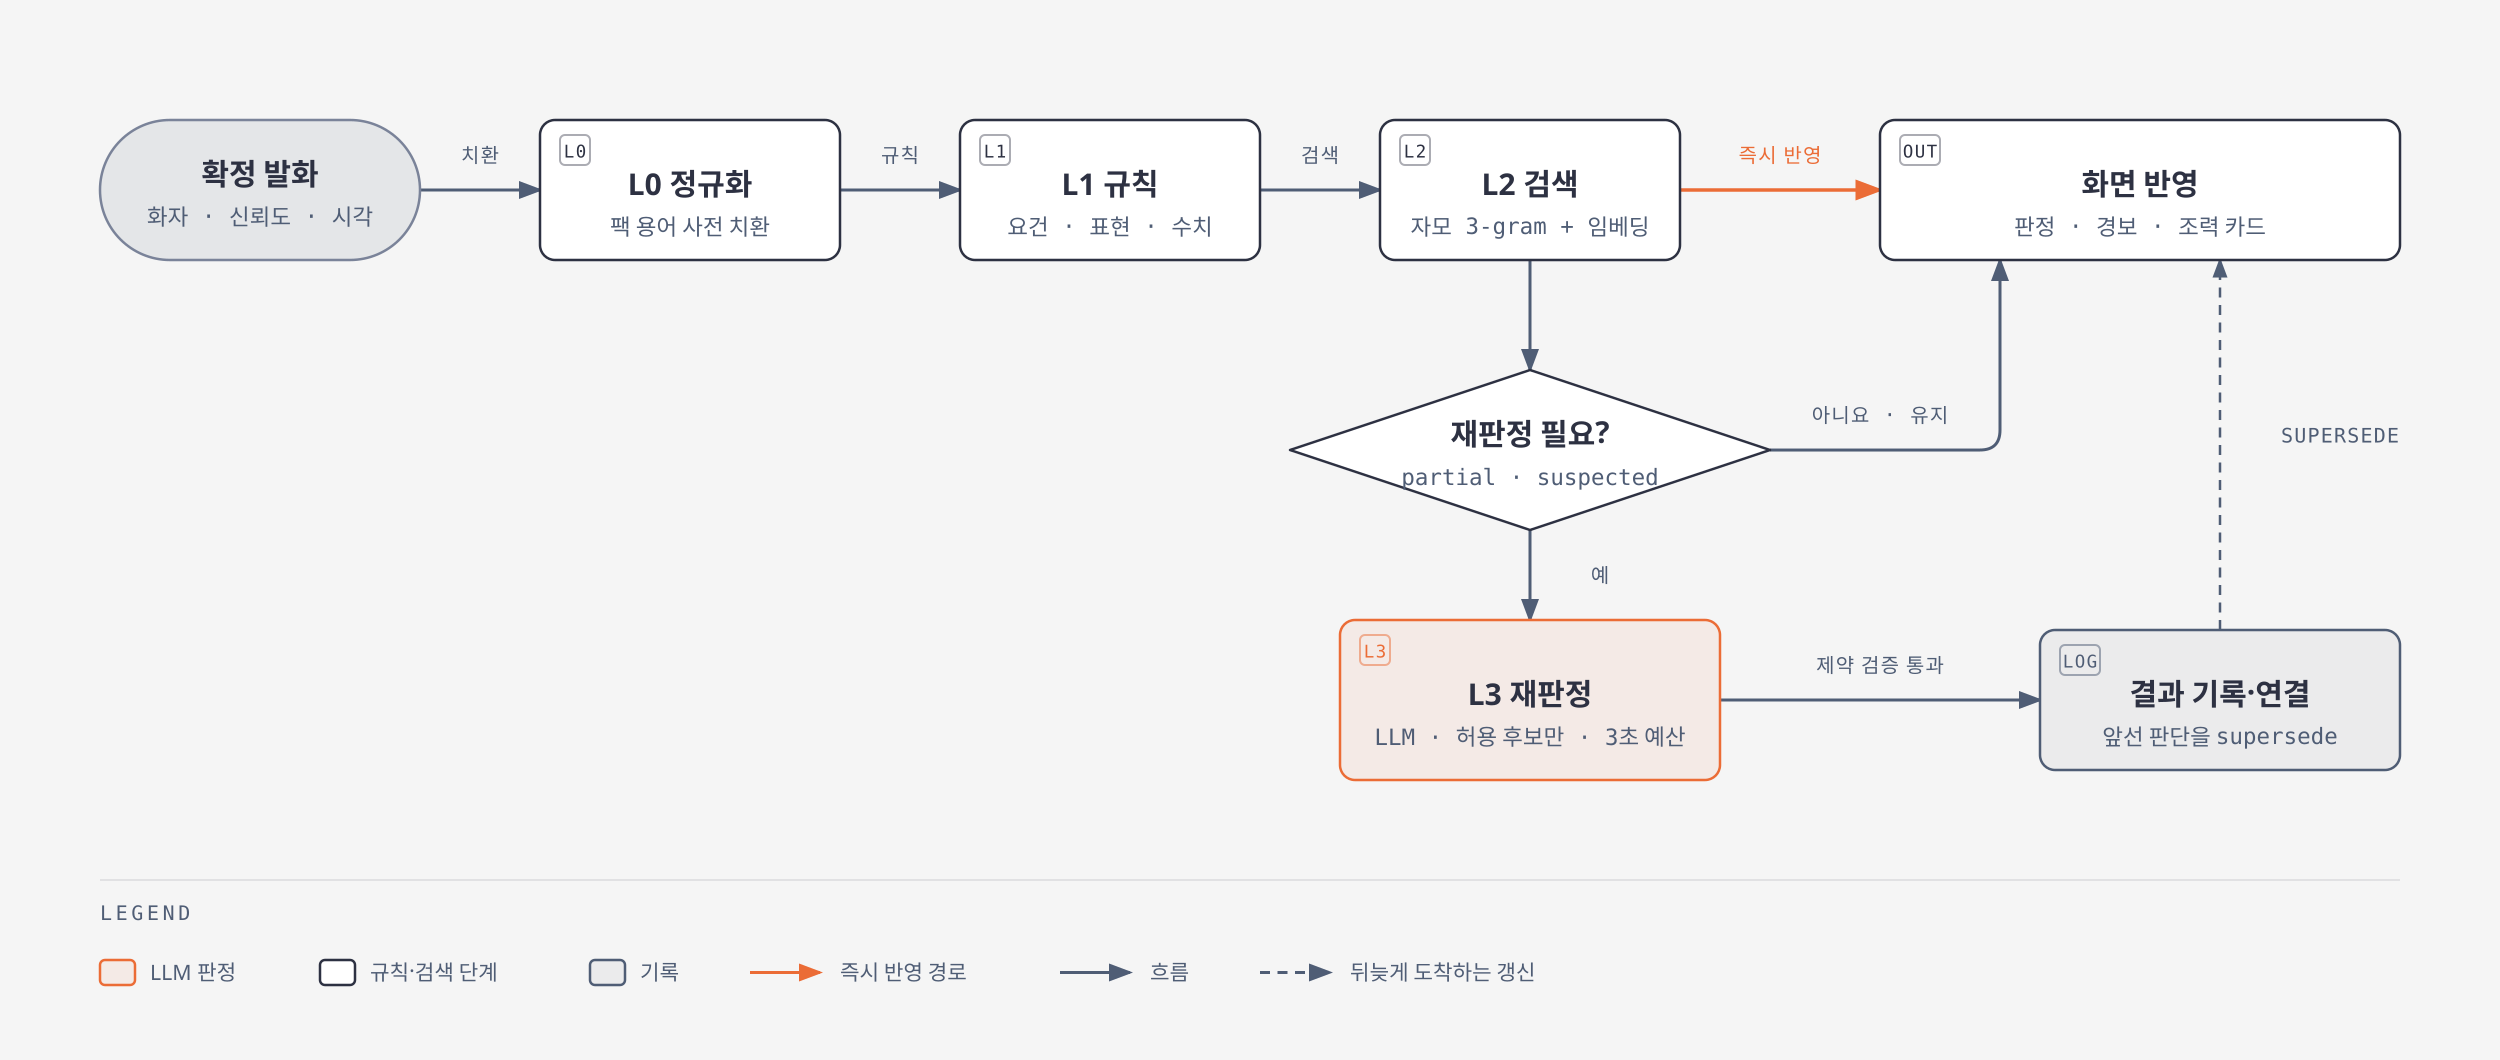
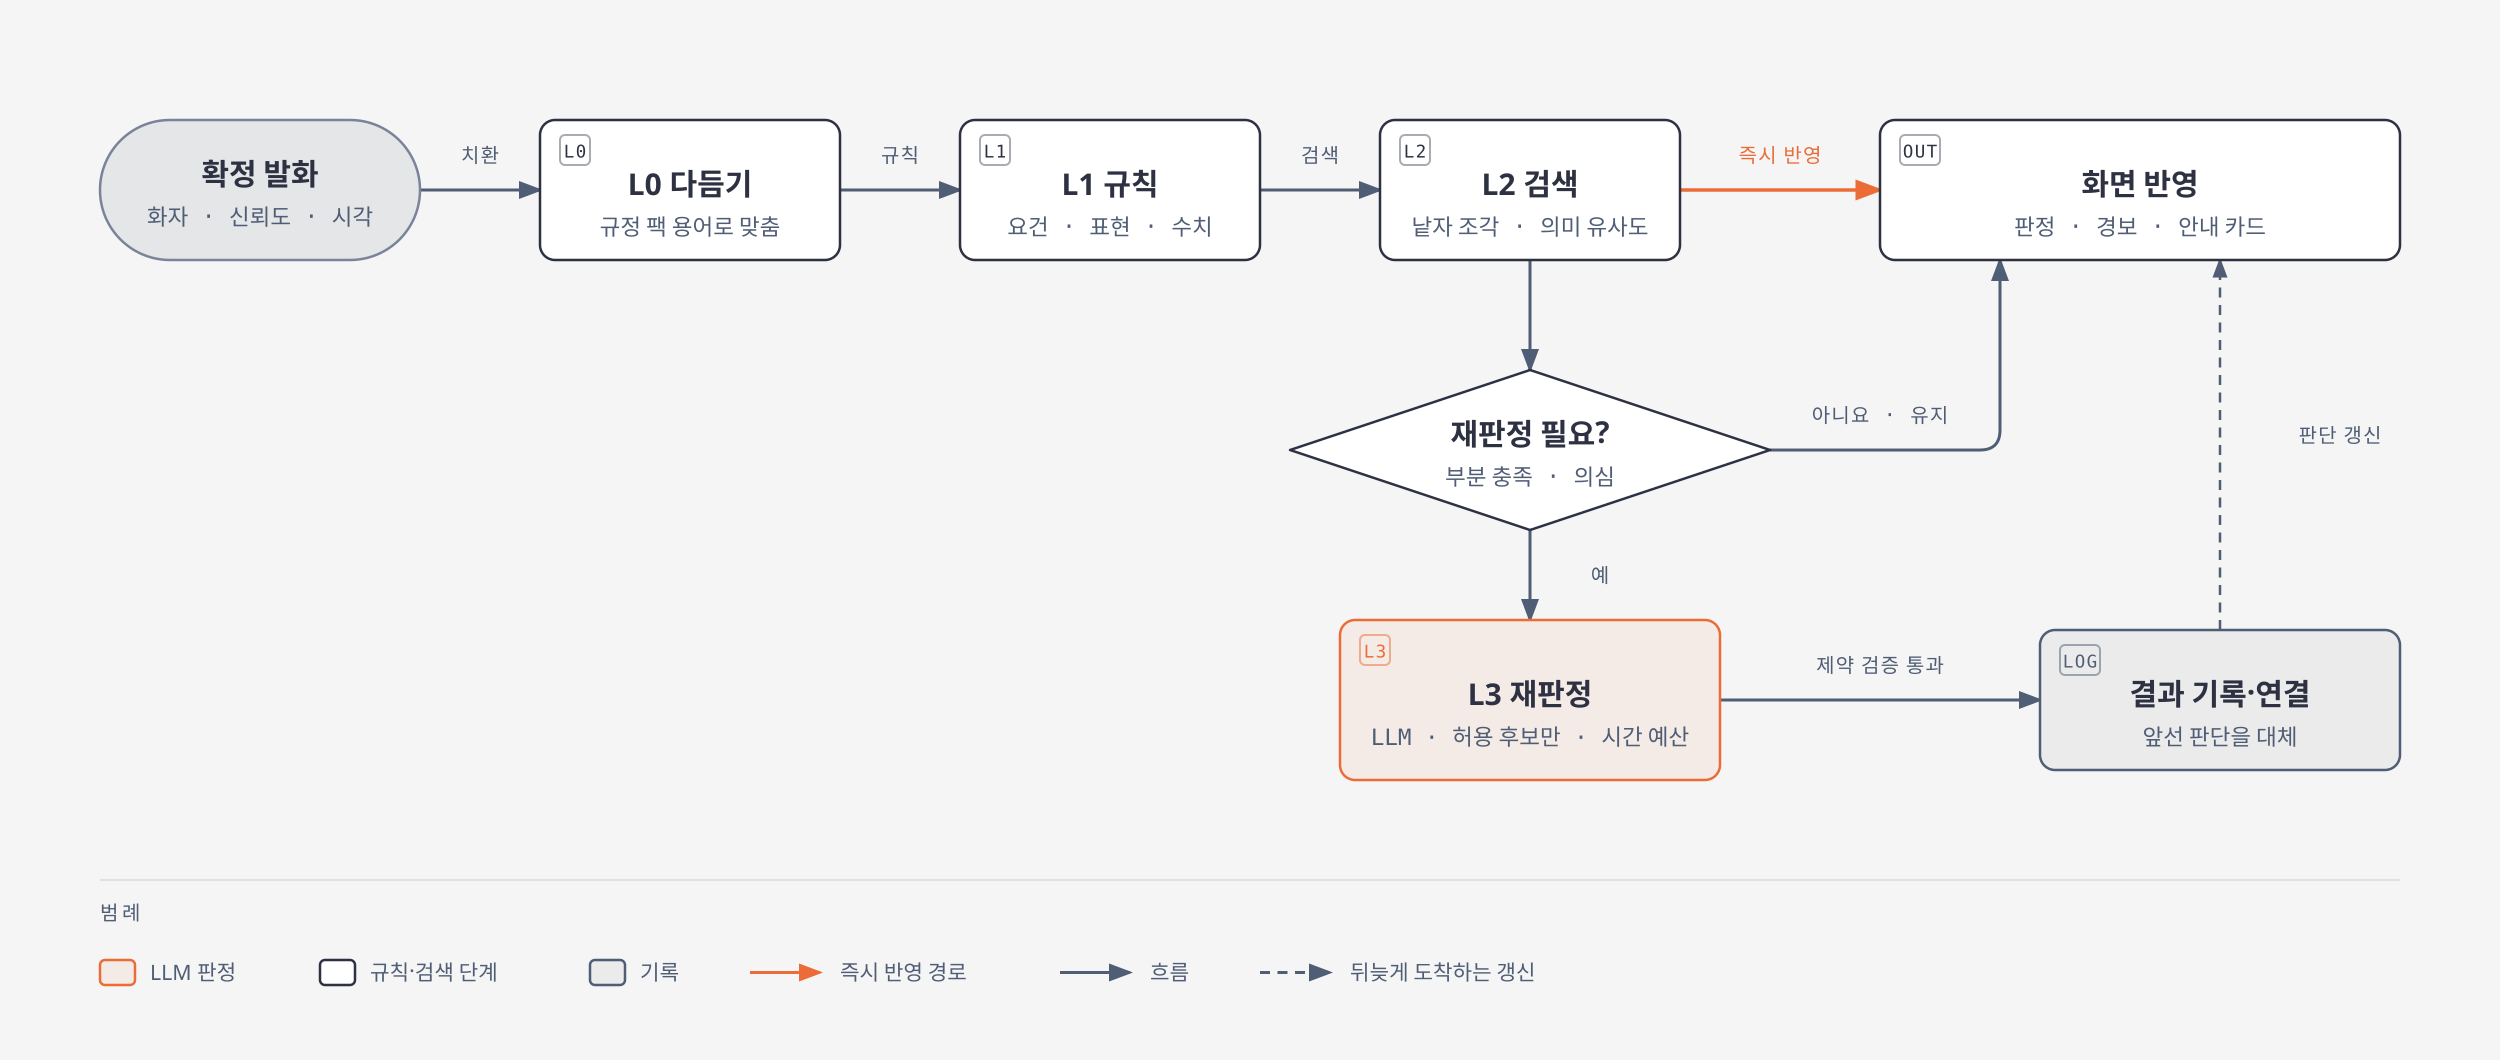
<svg xmlns="http://www.w3.org/2000/svg" viewBox="0 0 1000 424" role="img" aria-labelledby="02-engine-title 02-engine-desc">
  <defs>
    <marker id="arrow" markerWidth="8" markerHeight="6" refX="7" refY="3" orient="auto">
      <polygon points="0 0, 8 3, 0 6" fill="#4f5d75" />
    </marker>
    <marker id="arrow-accent" markerWidth="8" markerHeight="6" refX="7" refY="3" orient="auto">
      <polygon points="0 0, 8 3, 0 6" fill="#eb6c36" />
    </marker>
    <marker id="arrow-link" markerWidth="8" markerHeight="6" refX="7" refY="3" orient="auto">
      <polygon points="0 0, 8 3, 0 6" fill="#2e5aa8" />
    </marker>
  </defs>
  <rect width="100%" height="100%" fill="#f5f5f5" />
  <g transform="translate(0,-152)">
    <path d="M 168,228 L 216,228" fill="none" stroke="#4f5d75" stroke-width="1.2" marker-end="url(#arrow)" />
    <path d="M 336,228 L 384,228" fill="none" stroke="#4f5d75" stroke-width="1.2" marker-end="url(#arrow)" />
    <path d="M 504,228 L 552,228" fill="none" stroke="#4f5d75" stroke-width="1.2" marker-end="url(#arrow)" />
    <path d="M 672,228 L 752,228" fill="none" stroke="#eb6c36" stroke-width="1.4" marker-end="url(#arrow-accent)" />
    <path d="M 612,256 L 612,300" fill="none" stroke="#4f5d75" stroke-width="1.2" marker-end="url(#arrow)" />
    <path d="M 708,332 H 792 Q 800,332 800,324 V 256" fill="none" stroke="#4f5d75" stroke-width="1.2" marker-end="url(#arrow)" />
    <path d="M 612,364 L 612,400" fill="none" stroke="#4f5d75" stroke-width="1.2" marker-end="url(#arrow)" />
    <path d="M 688,432 L 816,432" fill="none" stroke="#4f5d75" stroke-width="1.2" marker-end="url(#arrow)" />
    <path d="M 888,404 L 888,256" fill="none" stroke="#4f5d75" stroke-width="1" stroke-dasharray="4,3" marker-end="url(#arrow)" />
    <rect x="180" y="208" width="24" height="12" rx="2" fill="#f5f5f5" />
    <text x="192" y="217" fill="#4f5d75" font-size="8" font-family="'Geist Mono', 'Malgun Gothic', ui-monospace, monospace" text-anchor="middle" letter-spacing="0.06em">치환</text>
    <rect x="348" y="208" width="24" height="12" rx="2" fill="#f5f5f5" />
    <text x="360" y="217" fill="#4f5d75" font-size="8" font-family="'Geist Mono', 'Malgun Gothic', ui-monospace, monospace" text-anchor="middle" letter-spacing="0.06em">규칙</text>
    <rect x="516" y="208" width="24" height="12" rx="2" fill="#f5f5f5" />
    <text x="528" y="217" fill="#4f5d75" font-size="8" font-family="'Geist Mono', 'Malgun Gothic', ui-monospace, monospace" text-anchor="middle" letter-spacing="0.06em">검색</text>
    <rect x="690" y="208" width="44" height="12" rx="2" fill="#f5f5f5" />
    <text x="712" y="217" fill="#eb6c36" font-size="8" font-family="'Geist Mono', 'Malgun Gothic', ui-monospace, monospace" text-anchor="middle" letter-spacing="0.06em">즉시 반영</text>
    <rect x="720" y="312" width="64" height="12" rx="2" fill="#f5f5f5" />
    <text x="752" y="321" fill="#4f5d75" font-size="8" font-family="'Geist Mono', 'Malgun Gothic', ui-monospace, monospace" text-anchor="middle" letter-spacing="0.06em">아니요 · 유지</text>
    <rect x="632" y="376" width="16" height="12" rx="2" fill="#f5f5f5" />
    <text x="640" y="385" fill="#4f5d75" font-size="8" font-family="'Geist Mono', 'Malgun Gothic', ui-monospace, monospace" text-anchor="middle" letter-spacing="0.06em">예</text>
    <rect x="720" y="412" width="64" height="12" rx="2" fill="#f5f5f5" />
    <text x="752" y="421" fill="#4f5d75" font-size="8" font-family="'Geist Mono', 'Malgun Gothic', ui-monospace, monospace" text-anchor="middle" letter-spacing="0.06em">제약 검증 통과</text>
-     <rect x="910" y="320" width="52" height="12" rx="2" fill="#f5f5f5" />
-     <text x="936" y="329" fill="#4f5d75" font-size="8" font-family="'Geist Mono', 'Malgun Gothic', ui-monospace, monospace" text-anchor="middle" letter-spacing="0.06em">SUPERSEDE</text>
+     <rect x="914" y="320" width="44" height="12" rx="2" fill="#f5f5f5" />
+     <text x="936" y="329" fill="#4f5d75" font-size="8" font-family="'Geist Mono', 'Malgun Gothic', ui-monospace, monospace" text-anchor="middle" letter-spacing="0.06em">판단 갱신</text>
    <rect x="40" y="200" width="128" height="56" rx="28" fill="#f5f5f5" />
    <rect x="40" y="200" width="128" height="56" rx="28" fill="rgba(79,93,117,0.10)" stroke="#7a8399" stroke-width="1" />
    <text x="104" y="226" fill="#2d3142" font-size="12" font-weight="600" font-family="'Geist', 'Malgun Gothic', system-ui, sans-serif" text-anchor="middle">확정 발화</text>
    <text x="104" y="242" fill="#4f5d75" font-size="9" font-family="'Geist Mono', 'Malgun Gothic', ui-monospace, monospace" text-anchor="middle">화자 · 신뢰도 · 시각</text>
    <rect x="216" y="200" width="120" height="56" rx="6" fill="#f5f5f5" />
    <rect x="216" y="200" width="120" height="56" rx="6" fill="#ffffff" stroke="#2d3142" stroke-width="1" />
    <rect x="224" y="206" width="12" height="12" rx="2" fill="transparent" stroke="rgba(45,49,66,0.40)" stroke-width="0.8" />
    <text x="230" y="215" fill="#2d3142" font-size="7" font-family="'Geist Mono', 'Malgun Gothic', ui-monospace, monospace" text-anchor="middle" letter-spacing="0.08em">L0</text>
-     <text x="276" y="230" fill="#2d3142" font-size="12" font-weight="600" font-family="'Geist', 'Malgun Gothic', system-ui, sans-serif" text-anchor="middle">L0 정규화</text>
-     <text x="276" y="246" fill="#4f5d75" font-size="9" font-family="'Geist Mono', 'Malgun Gothic', ui-monospace, monospace" text-anchor="middle">팩 용어 사전 치환</text>
+     <text x="276" y="230" fill="#2d3142" font-size="12" font-weight="600" font-family="'Geist', 'Malgun Gothic', system-ui, sans-serif" text-anchor="middle">L0 다듬기</text>
+     <text x="276" y="246" fill="#4f5d75" font-size="9" font-family="'Geist Mono', 'Malgun Gothic', ui-monospace, monospace" text-anchor="middle">규정 팩 용어로 맞춤</text>
    <rect x="384" y="200" width="120" height="56" rx="6" fill="#f5f5f5" />
    <rect x="384" y="200" width="120" height="56" rx="6" fill="#ffffff" stroke="#2d3142" stroke-width="1" />
    <rect x="392" y="206" width="12" height="12" rx="2" fill="transparent" stroke="rgba(45,49,66,0.40)" stroke-width="0.8" />
    <text x="398" y="215" fill="#2d3142" font-size="7" font-family="'Geist Mono', 'Malgun Gothic', ui-monospace, monospace" text-anchor="middle" letter-spacing="0.08em">L1</text>
    <text x="444" y="230" fill="#2d3142" font-size="12" font-weight="600" font-family="'Geist', 'Malgun Gothic', system-ui, sans-serif" text-anchor="middle">L1 규칙</text>
    <text x="444" y="246" fill="#4f5d75" font-size="9" font-family="'Geist Mono', 'Malgun Gothic', ui-monospace, monospace" text-anchor="middle">요건 · 표현 · 수치</text>
    <rect x="552" y="200" width="120" height="56" rx="6" fill="#f5f5f5" />
    <rect x="552" y="200" width="120" height="56" rx="6" fill="#ffffff" stroke="#2d3142" stroke-width="1" />
    <rect x="560" y="206" width="12" height="12" rx="2" fill="transparent" stroke="rgba(45,49,66,0.40)" stroke-width="0.8" />
    <text x="566" y="215" fill="#2d3142" font-size="7" font-family="'Geist Mono', 'Malgun Gothic', ui-monospace, monospace" text-anchor="middle" letter-spacing="0.08em">L2</text>
    <text x="612" y="230" fill="#2d3142" font-size="12" font-weight="600" font-family="'Geist', 'Malgun Gothic', system-ui, sans-serif" text-anchor="middle">L2 검색</text>
-     <text x="612" y="246" fill="#4f5d75" font-size="9" font-family="'Geist Mono', 'Malgun Gothic', ui-monospace, monospace" text-anchor="middle">자모 3-gram + 임베딩</text>
+     <text x="612" y="246" fill="#4f5d75" font-size="9" font-family="'Geist Mono', 'Malgun Gothic', ui-monospace, monospace" text-anchor="middle">낱자 조각 · 의미 유사도</text>
    <rect x="752" y="200" width="208" height="56" rx="6" fill="#f5f5f5" />
    <rect x="752" y="200" width="208" height="56" rx="6" fill="#ffffff" stroke="#2d3142" stroke-width="1" />
    <rect x="760" y="206" width="16" height="12" rx="2" fill="transparent" stroke="rgba(45,49,66,0.40)" stroke-width="0.8" />
    <text x="768" y="215" fill="#2d3142" font-size="7" font-family="'Geist Mono', 'Malgun Gothic', ui-monospace, monospace" text-anchor="middle" letter-spacing="0.08em">OUT</text>
    <text x="856" y="230" fill="#2d3142" font-size="12" font-weight="600" font-family="'Geist', 'Malgun Gothic', system-ui, sans-serif" text-anchor="middle">화면 반영</text>
-     <text x="856" y="246" fill="#4f5d75" font-size="9" font-family="'Geist Mono', 'Malgun Gothic', ui-monospace, monospace" text-anchor="middle">판정 · 경보 · 조력 카드</text>
+     <text x="856" y="246" fill="#4f5d75" font-size="9" font-family="'Geist Mono', 'Malgun Gothic', ui-monospace, monospace" text-anchor="middle">판정 · 경보 · 안내 카드</text>
    <polygon points="612,300 708,332 612,364 516,332" fill="#f5f5f5" />
    <polygon points="612,300 708,332 612,364 516,332" fill="#ffffff" stroke="#2d3142" stroke-width="1" stroke-linejoin="round" />
    <text x="612" y="330" fill="#2d3142" font-size="12" font-weight="600" font-family="'Geist', 'Malgun Gothic', system-ui, sans-serif" text-anchor="middle">재판정 필요?</text>
-     <text x="612" y="346" fill="#4f5d75" font-size="9" font-family="'Geist Mono', 'Malgun Gothic', ui-monospace, monospace" text-anchor="middle">partial · suspected</text>
+     <text x="612" y="346" fill="#4f5d75" font-size="9" font-family="'Geist Mono', 'Malgun Gothic', ui-monospace, monospace" text-anchor="middle">부분 충족 · 의심</text>
    <rect x="536" y="400" width="152" height="64" rx="6" fill="#f5f5f5" />
    <rect x="536" y="400" width="152" height="64" rx="6" fill="rgba(235,108,54,0.08)" stroke="#eb6c36" stroke-width="1" />
    <rect x="544" y="406" width="12" height="12" rx="2" fill="transparent" stroke="rgba(235,108,54,0.50)" stroke-width="0.8" />
    <text x="550" y="415" fill="#eb6c36" font-size="7" font-family="'Geist Mono', 'Malgun Gothic', ui-monospace, monospace" text-anchor="middle" letter-spacing="0.08em">L3</text>
    <text x="612" y="434" fill="#2d3142" font-size="12" font-weight="600" font-family="'Geist', 'Malgun Gothic', system-ui, sans-serif" text-anchor="middle">L3 재판정</text>
-     <text x="612" y="450" fill="#4f5d75" font-size="9" font-family="'Geist Mono', 'Malgun Gothic', ui-monospace, monospace" text-anchor="middle">LLM · 허용 후보만 · 3초 예산</text>
+     <text x="612" y="450" fill="#4f5d75" font-size="9" font-family="'Geist Mono', 'Malgun Gothic', ui-monospace, monospace" text-anchor="middle">LLM · 허용 후보만 · 시간 예산</text>
    <rect x="816" y="404" width="144" height="56" rx="6" fill="#f5f5f5" />
    <rect x="816" y="404" width="144" height="56" rx="6" fill="rgba(45,49,66,0.05)" stroke="#4f5d75" stroke-width="1" />
    <rect x="824" y="410" width="16" height="12" rx="2" fill="transparent" stroke="rgba(79,93,117,0.50)" stroke-width="0.8" />
    <text x="832" y="419" fill="#4f5d75" font-size="7" font-family="'Geist Mono', 'Malgun Gothic', ui-monospace, monospace" text-anchor="middle" letter-spacing="0.08em">LOG</text>
    <text x="888" y="434" fill="#2d3142" font-size="12" font-weight="600" font-family="'Geist', 'Malgun Gothic', system-ui, sans-serif" text-anchor="middle">결과 기록·연결</text>
-     <text x="888" y="450" fill="#4f5d75" font-size="9" font-family="'Geist Mono', 'Malgun Gothic', ui-monospace, monospace" text-anchor="middle">앞선 판단을 supersede</text>
+     <text x="888" y="450" fill="#4f5d75" font-size="9" font-family="'Geist Mono', 'Malgun Gothic', ui-monospace, monospace" text-anchor="middle">앞선 판단을 대체</text>
  </g>
  <line x1="40" y1="352" x2="960" y2="352" stroke="rgba(45,49,66,0.10)" stroke-width="0.8" />
-   <text x="40" y="368" fill="#4f5d75" font-size="8" font-family="'Geist Mono', 'Malgun Gothic', ui-monospace, monospace" letter-spacing="0.18em">LEGEND</text>
+   <text x="40" y="368" fill="#4f5d75" font-size="8" font-family="'Geist Mono', 'Malgun Gothic', ui-monospace, monospace" letter-spacing="0.18em">범례</text>
  <rect x="40" y="384" width="14" height="10" rx="2" fill="rgba(235,108,54,0.08)" stroke="#eb6c36" stroke-width="1" />
  <text x="60" y="392" fill="#4f5d75" font-size="8.5" font-family="'Geist', 'Malgun Gothic', system-ui, sans-serif">LLM 판정</text>
  <rect x="128" y="384" width="14" height="10" rx="2" fill="#ffffff" stroke="#2d3142" stroke-width="1" />
  <text x="148" y="392" fill="#4f5d75" font-size="8.5" font-family="'Geist', 'Malgun Gothic', system-ui, sans-serif">규칙·검색 단계</text>
  <rect x="236" y="384" width="14" height="10" rx="2" fill="rgba(45,49,66,0.05)" stroke="#4f5d75" stroke-width="1" />
  <text x="256" y="392" fill="#4f5d75" font-size="8.5" font-family="'Geist', 'Malgun Gothic', system-ui, sans-serif">기록</text>
  <line x1="300" y1="389" x2="328" y2="389" stroke="#eb6c36" stroke-width="1.2" marker-end="url(#arrow-accent)" />
  <text x="336" y="392" fill="#4f5d75" font-size="8.5" font-family="'Geist', 'Malgun Gothic', system-ui, sans-serif">즉시 반영 경로</text>
  <line x1="424" y1="389" x2="452" y2="389" stroke="#4f5d75" stroke-width="1.2" marker-end="url(#arrow)" />
  <text x="460" y="392" fill="#4f5d75" font-size="8.5" font-family="'Geist', 'Malgun Gothic', system-ui, sans-serif">흐름</text>
  <line x1="504" y1="389" x2="532" y2="389" stroke="#4f5d75" stroke-width="1.2" stroke-dasharray="4,3" marker-end="url(#arrow)" />
  <text x="540" y="392" fill="#4f5d75" font-size="8.5" font-family="'Geist', 'Malgun Gothic', system-ui, sans-serif">뒤늦게 도착하는 갱신</text>
</svg>
